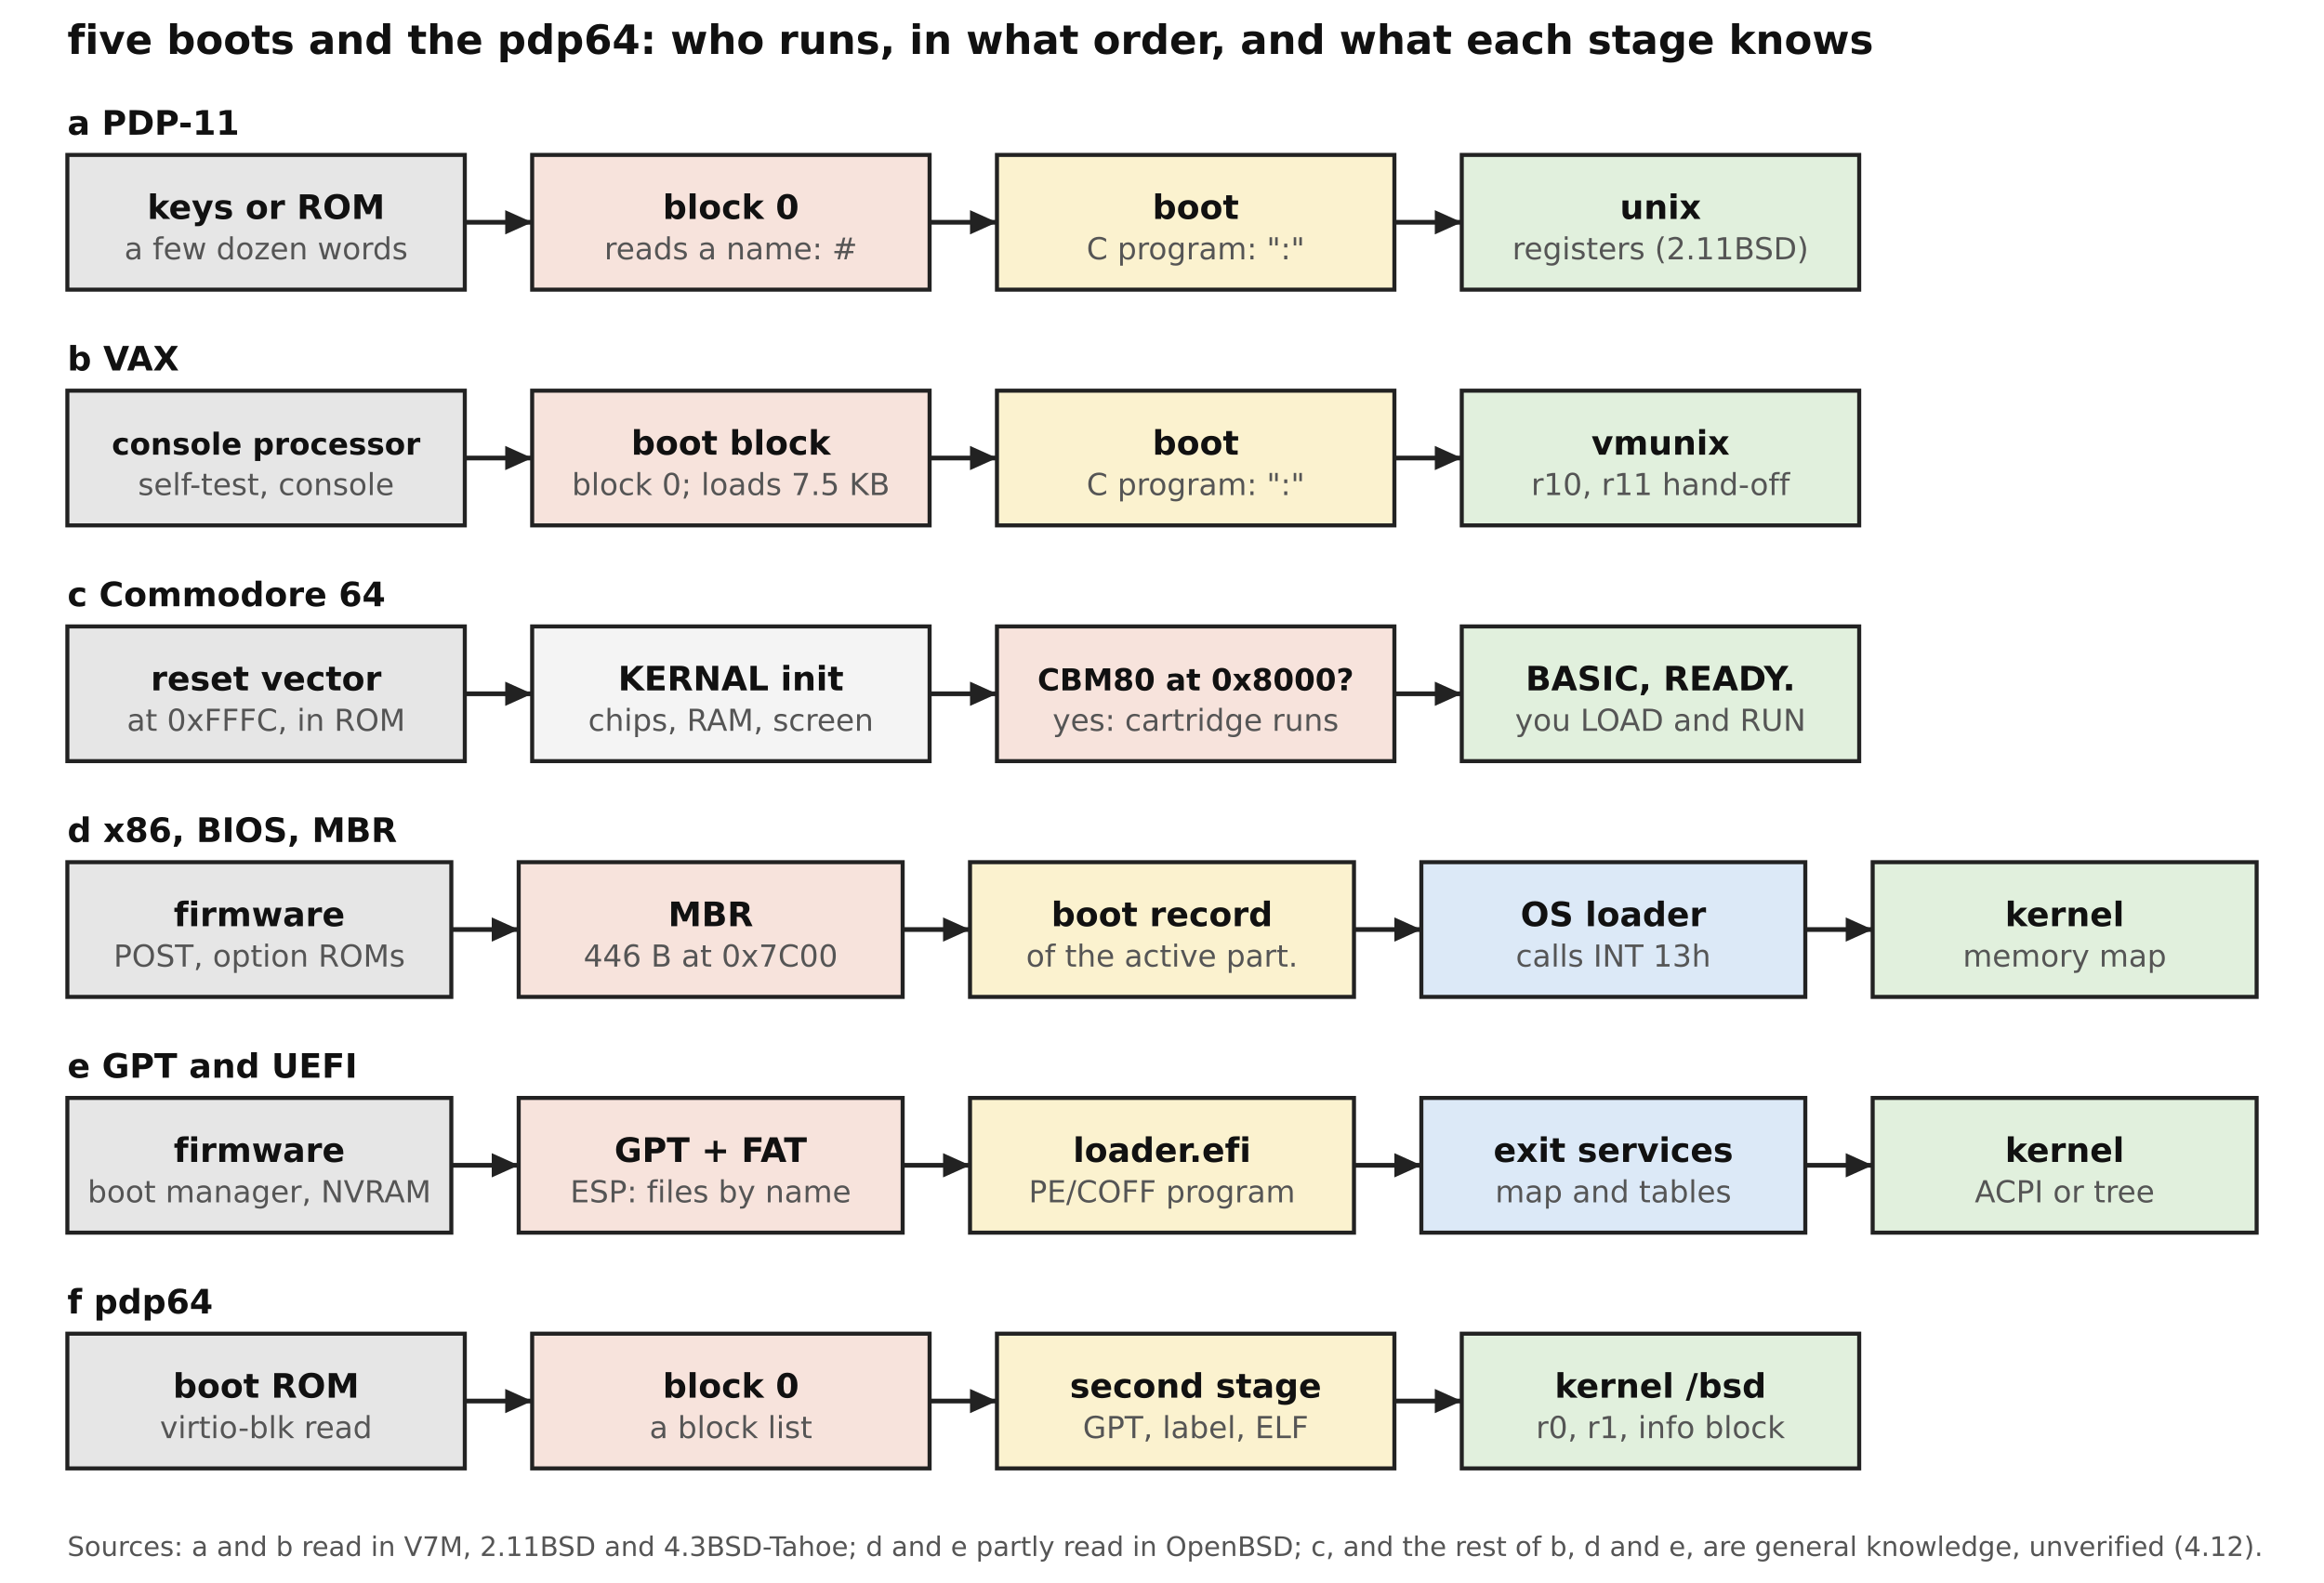
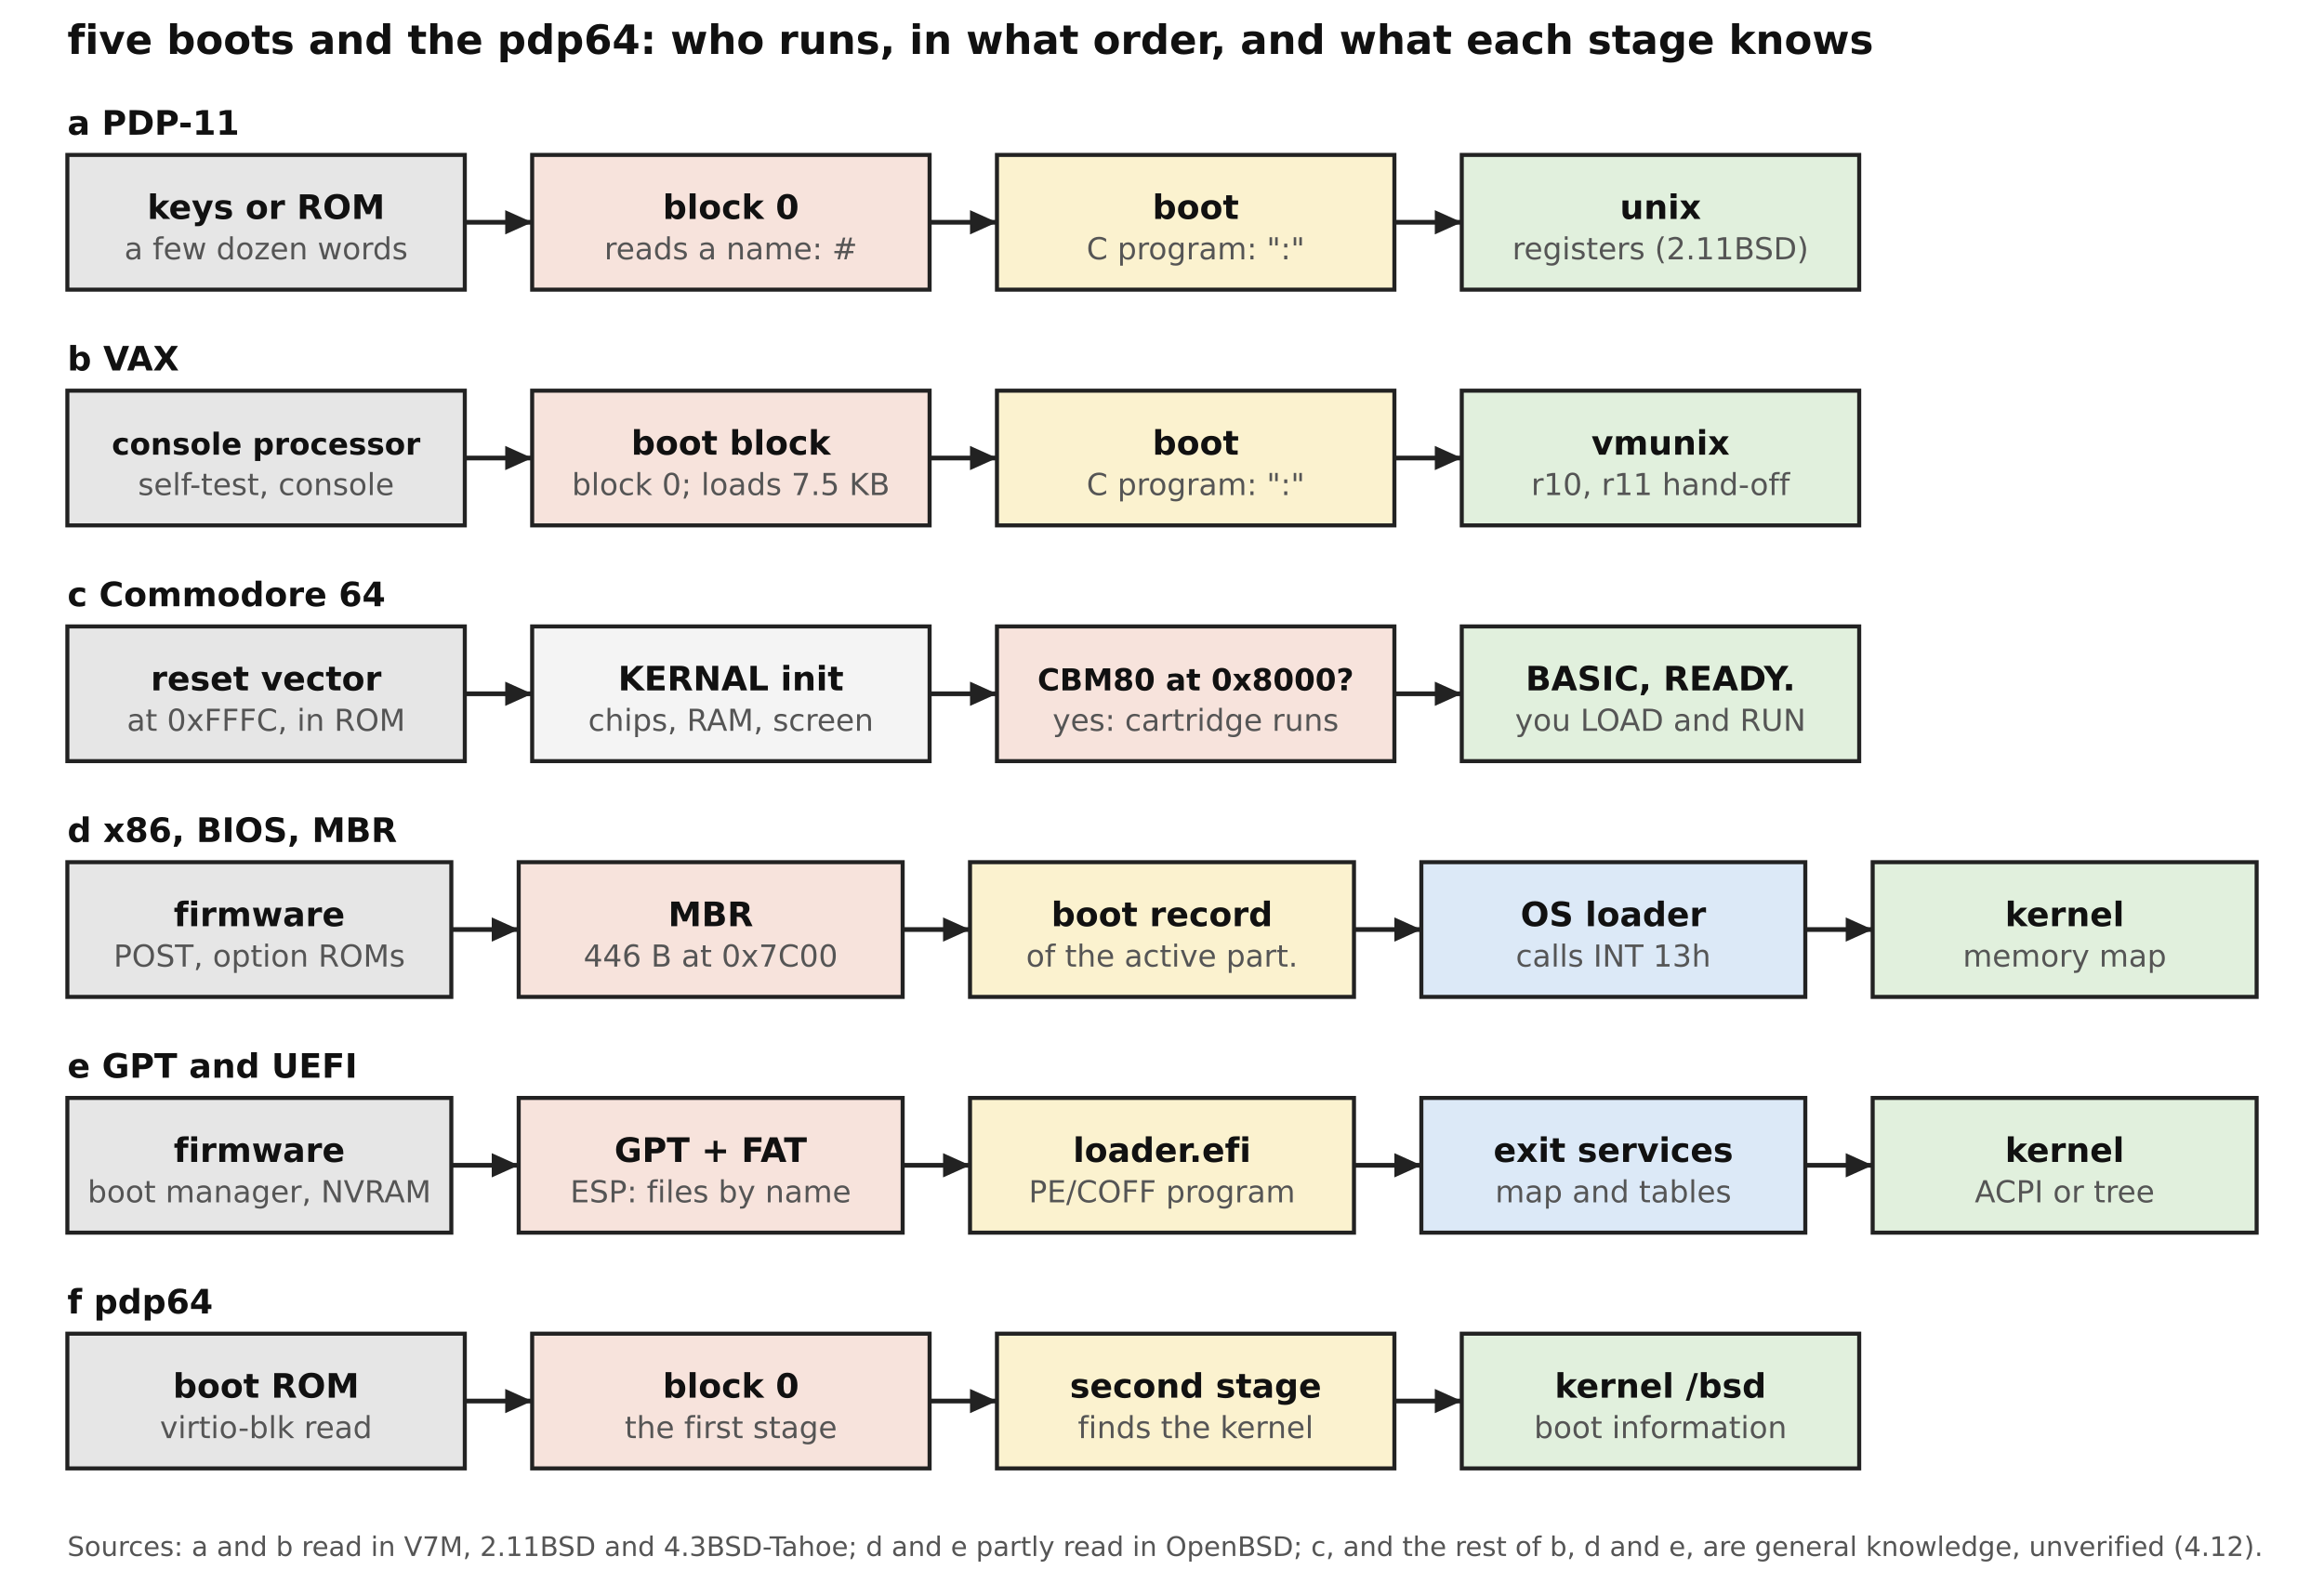
<svg xmlns="http://www.w3.org/2000/svg" width="690" height="470" viewBox="0 0 690 470" font-family="DejaVu Sans, sans-serif">
  <text x="20.0" y="16.0" font-size="12" text-anchor="start" fill="#111" font-family="DejaVu Sans, sans-serif" font-weight="bold">five boots and the pdp64: who runs, in what order, and what each stage knows</text>
  <text x="20.0" y="40.0" font-size="10" text-anchor="start" fill="#111" font-family="DejaVu Sans, sans-serif" font-weight="bold">a  PDP-11</text>
  <rect x="20.0" y="46.0" width="118.0" height="40.0" fill="#e6e6e6" stroke="#222" stroke-width="1.2" />
  <text x="79.0" y="65.0" font-size="10" text-anchor="middle" fill="#111" font-family="DejaVu Sans, sans-serif" font-weight="bold">keys or ROM</text>
  <text x="79.0" y="77.0" font-size="9" text-anchor="middle" fill="#555" font-family="DejaVu Sans, sans-serif">a few dozen words</text>
  <path d="M138.0,66.0 L158.0,66.0" fill="none" stroke="#222" stroke-width="1.4" />
  <polygon points="158.0,66.0 150.0,69.6 150.0,62.4" fill="#222" />
  <rect x="158.0" y="46.0" width="118.0" height="40.0" fill="#f7e3dc" stroke="#222" stroke-width="1.2" />
  <text x="217.0" y="65.0" font-size="10" text-anchor="middle" fill="#111" font-family="DejaVu Sans, sans-serif" font-weight="bold">block 0</text>
  <text x="217.0" y="77.0" font-size="9" text-anchor="middle" fill="#555" font-family="DejaVu Sans, sans-serif">reads a name: #</text>
  <path d="M276.0,66.0 L296.0,66.0" fill="none" stroke="#222" stroke-width="1.4" />
  <polygon points="296.0,66.0 288.0,69.6 288.0,62.4" fill="#222" />
  <rect x="296.0" y="46.0" width="118.0" height="40.0" fill="#fbf2cf" stroke="#222" stroke-width="1.2" />
  <text x="355.0" y="65.0" font-size="10" text-anchor="middle" fill="#111" font-family="DejaVu Sans, sans-serif" font-weight="bold">boot</text>
  <text x="355.0" y="77.0" font-size="9" text-anchor="middle" fill="#555" font-family="DejaVu Sans, sans-serif">C program: ":"</text>
  <path d="M414.0,66.0 L434.0,66.0" fill="none" stroke="#222" stroke-width="1.4" />
  <polygon points="434.0,66.0 426.0,69.6 426.0,62.4" fill="#222" />
  <rect x="434.0" y="46.0" width="118.0" height="40.0" fill="#e1f0dd" stroke="#222" stroke-width="1.2" />
  <text x="493.0" y="65.0" font-size="10" text-anchor="middle" fill="#111" font-family="DejaVu Sans, sans-serif" font-weight="bold">unix</text>
  <text x="493.0" y="77.0" font-size="9" text-anchor="middle" fill="#555" font-family="DejaVu Sans, sans-serif">registers (2.11BSD)</text>
  <text x="20.0" y="110.0" font-size="10" text-anchor="start" fill="#111" font-family="DejaVu Sans, sans-serif" font-weight="bold">b  VAX</text>
  <rect x="20.0" y="116.0" width="118.0" height="40.0" fill="#e6e6e6" stroke="#222" stroke-width="1.2" />
  <text x="79.0" y="135.0" font-size="9" text-anchor="middle" fill="#111" font-family="DejaVu Sans, sans-serif" font-weight="bold">console processor</text>
  <text x="79.0" y="147.0" font-size="9" text-anchor="middle" fill="#555" font-family="DejaVu Sans, sans-serif">self-test, console</text>
  <path d="M138.0,136.0 L158.0,136.0" fill="none" stroke="#222" stroke-width="1.4" />
  <polygon points="158.0,136.0 150.0,139.6 150.0,132.4" fill="#222" />
  <rect x="158.0" y="116.0" width="118.0" height="40.0" fill="#f7e3dc" stroke="#222" stroke-width="1.2" />
  <text x="217.0" y="135.0" font-size="10" text-anchor="middle" fill="#111" font-family="DejaVu Sans, sans-serif" font-weight="bold">boot block</text>
  <text x="217.0" y="147.0" font-size="9" text-anchor="middle" fill="#555" font-family="DejaVu Sans, sans-serif">block 0; loads 7.5 KB</text>
  <path d="M276.0,136.0 L296.0,136.0" fill="none" stroke="#222" stroke-width="1.4" />
  <polygon points="296.0,136.0 288.0,139.6 288.0,132.4" fill="#222" />
  <rect x="296.0" y="116.0" width="118.0" height="40.0" fill="#fbf2cf" stroke="#222" stroke-width="1.2" />
  <text x="355.0" y="135.0" font-size="10" text-anchor="middle" fill="#111" font-family="DejaVu Sans, sans-serif" font-weight="bold">boot</text>
  <text x="355.0" y="147.0" font-size="9" text-anchor="middle" fill="#555" font-family="DejaVu Sans, sans-serif">C program: ":"</text>
  <path d="M414.0,136.0 L434.0,136.0" fill="none" stroke="#222" stroke-width="1.4" />
  <polygon points="434.0,136.0 426.0,139.6 426.0,132.4" fill="#222" />
  <rect x="434.0" y="116.0" width="118.0" height="40.0" fill="#e1f0dd" stroke="#222" stroke-width="1.2" />
  <text x="493.0" y="135.0" font-size="10" text-anchor="middle" fill="#111" font-family="DejaVu Sans, sans-serif" font-weight="bold">vmunix</text>
  <text x="493.0" y="147.0" font-size="9" text-anchor="middle" fill="#555" font-family="DejaVu Sans, sans-serif">r10, r11 hand-off</text>
  <text x="20.0" y="180.0" font-size="10" text-anchor="start" fill="#111" font-family="DejaVu Sans, sans-serif" font-weight="bold">c  Commodore 64</text>
  <rect x="20.0" y="186.0" width="118.0" height="40.0" fill="#e6e6e6" stroke="#222" stroke-width="1.2" />
  <text x="79.0" y="205.0" font-size="10" text-anchor="middle" fill="#111" font-family="DejaVu Sans, sans-serif" font-weight="bold">reset vector</text>
  <text x="79.0" y="217.0" font-size="9" text-anchor="middle" fill="#555" font-family="DejaVu Sans, sans-serif">at 0xFFFC, in ROM</text>
  <path d="M138.0,206.0 L158.0,206.0" fill="none" stroke="#222" stroke-width="1.4" />
  <polygon points="158.0,206.0 150.0,209.6 150.0,202.4" fill="#222" />
  <rect x="158.0" y="186.0" width="118.0" height="40.0" fill="#f4f4f4" stroke="#222" stroke-width="1.2" />
  <text x="217.0" y="205.0" font-size="10" text-anchor="middle" fill="#111" font-family="DejaVu Sans, sans-serif" font-weight="bold">KERNAL init</text>
  <text x="217.0" y="217.0" font-size="9" text-anchor="middle" fill="#555" font-family="DejaVu Sans, sans-serif">chips, RAM, screen</text>
  <path d="M276.0,206.0 L296.0,206.0" fill="none" stroke="#222" stroke-width="1.4" />
  <polygon points="296.0,206.0 288.0,209.6 288.0,202.4" fill="#222" />
  <rect x="296.0" y="186.0" width="118.0" height="40.0" fill="#f7e3dc" stroke="#222" stroke-width="1.2" />
  <text x="355.0" y="205.0" font-size="9" text-anchor="middle" fill="#111" font-family="DejaVu Sans, sans-serif" font-weight="bold">CBM80 at 0x8000?</text>
  <text x="355.0" y="217.0" font-size="9" text-anchor="middle" fill="#555" font-family="DejaVu Sans, sans-serif">yes: cartridge runs</text>
  <path d="M414.0,206.0 L434.0,206.0" fill="none" stroke="#222" stroke-width="1.4" />
  <polygon points="434.0,206.0 426.0,209.6 426.0,202.4" fill="#222" />
  <rect x="434.0" y="186.0" width="118.0" height="40.0" fill="#e1f0dd" stroke="#222" stroke-width="1.2" />
  <text x="493.0" y="205.0" font-size="10" text-anchor="middle" fill="#111" font-family="DejaVu Sans, sans-serif" font-weight="bold">BASIC, READY.</text>
  <text x="493.0" y="217.0" font-size="9" text-anchor="middle" fill="#555" font-family="DejaVu Sans, sans-serif">you LOAD and RUN</text>
  <text x="20.0" y="250.0" font-size="10" text-anchor="start" fill="#111" font-family="DejaVu Sans, sans-serif" font-weight="bold">d  x86, BIOS, MBR</text>
  <rect x="20.0" y="256.0" width="114.0" height="40.0" fill="#e6e6e6" stroke="#222" stroke-width="1.2" />
  <text x="77.0" y="275.0" font-size="10" text-anchor="middle" fill="#111" font-family="DejaVu Sans, sans-serif" font-weight="bold">firmware</text>
  <text x="77.0" y="287.0" font-size="9" text-anchor="middle" fill="#555" font-family="DejaVu Sans, sans-serif">POST, option ROMs</text>
  <path d="M134.0,276.0 L154.0,276.0" fill="none" stroke="#222" stroke-width="1.4" />
  <polygon points="154.0,276.0 146.0,279.6 146.0,272.4" fill="#222" />
  <rect x="154.0" y="256.0" width="114.0" height="40.0" fill="#f7e3dc" stroke="#222" stroke-width="1.2" />
  <text x="211.0" y="275.0" font-size="10" text-anchor="middle" fill="#111" font-family="DejaVu Sans, sans-serif" font-weight="bold">MBR</text>
  <text x="211.0" y="287.0" font-size="9" text-anchor="middle" fill="#555" font-family="DejaVu Sans, sans-serif">446 B at 0x7C00</text>
  <path d="M268.0,276.0 L288.0,276.0" fill="none" stroke="#222" stroke-width="1.4" />
  <polygon points="288.0,276.0 280.0,279.6 280.0,272.4" fill="#222" />
  <rect x="288.0" y="256.0" width="114.0" height="40.0" fill="#fbf2cf" stroke="#222" stroke-width="1.2" />
  <text x="345.0" y="275.0" font-size="10" text-anchor="middle" fill="#111" font-family="DejaVu Sans, sans-serif" font-weight="bold">boot record</text>
  <text x="345.0" y="287.0" font-size="9" text-anchor="middle" fill="#555" font-family="DejaVu Sans, sans-serif">of the active part.</text>
  <path d="M402.0,276.0 L422.0,276.0" fill="none" stroke="#222" stroke-width="1.4" />
  <polygon points="422.0,276.0 414.0,279.6 414.0,272.4" fill="#222" />
  <rect x="422.0" y="256.0" width="114.0" height="40.0" fill="#dce9f7" stroke="#222" stroke-width="1.2" />
  <text x="479.0" y="275.0" font-size="10" text-anchor="middle" fill="#111" font-family="DejaVu Sans, sans-serif" font-weight="bold">OS loader</text>
  <text x="479.0" y="287.0" font-size="9" text-anchor="middle" fill="#555" font-family="DejaVu Sans, sans-serif">calls INT 13h</text>
  <path d="M536.0,276.0 L556.0,276.0" fill="none" stroke="#222" stroke-width="1.4" />
  <polygon points="556.0,276.0 548.0,279.6 548.0,272.4" fill="#222" />
  <rect x="556.0" y="256.0" width="114.0" height="40.0" fill="#e1f0dd" stroke="#222" stroke-width="1.2" />
  <text x="613.0" y="275.0" font-size="10" text-anchor="middle" fill="#111" font-family="DejaVu Sans, sans-serif" font-weight="bold">kernel</text>
  <text x="613.0" y="287.0" font-size="9" text-anchor="middle" fill="#555" font-family="DejaVu Sans, sans-serif">memory map</text>
  <text x="20.0" y="320.0" font-size="10" text-anchor="start" fill="#111" font-family="DejaVu Sans, sans-serif" font-weight="bold">e  GPT and UEFI</text>
  <rect x="20.0" y="326.0" width="114.0" height="40.0" fill="#e6e6e6" stroke="#222" stroke-width="1.2" />
  <text x="77.0" y="345.0" font-size="10" text-anchor="middle" fill="#111" font-family="DejaVu Sans, sans-serif" font-weight="bold">firmware</text>
  <text x="77.0" y="357.0" font-size="9" text-anchor="middle" fill="#555" font-family="DejaVu Sans, sans-serif">boot manager, NVRAM</text>
  <path d="M134.0,346.0 L154.0,346.0" fill="none" stroke="#222" stroke-width="1.4" />
  <polygon points="154.0,346.0 146.0,349.6 146.0,342.4" fill="#222" />
  <rect x="154.0" y="326.0" width="114.0" height="40.0" fill="#f7e3dc" stroke="#222" stroke-width="1.2" />
  <text x="211.0" y="345.0" font-size="10" text-anchor="middle" fill="#111" font-family="DejaVu Sans, sans-serif" font-weight="bold">GPT + FAT</text>
  <text x="211.0" y="357.0" font-size="9" text-anchor="middle" fill="#555" font-family="DejaVu Sans, sans-serif">ESP: files by name</text>
  <path d="M268.0,346.0 L288.0,346.0" fill="none" stroke="#222" stroke-width="1.4" />
  <polygon points="288.0,346.0 280.0,349.6 280.0,342.4" fill="#222" />
  <rect x="288.0" y="326.0" width="114.0" height="40.0" fill="#fbf2cf" stroke="#222" stroke-width="1.2" />
  <text x="345.0" y="345.0" font-size="10" text-anchor="middle" fill="#111" font-family="DejaVu Sans, sans-serif" font-weight="bold">loader.efi</text>
  <text x="345.0" y="357.0" font-size="9" text-anchor="middle" fill="#555" font-family="DejaVu Sans, sans-serif">PE/COFF program</text>
  <path d="M402.0,346.0 L422.0,346.0" fill="none" stroke="#222" stroke-width="1.4" />
  <polygon points="422.0,346.0 414.0,349.6 414.0,342.4" fill="#222" />
  <rect x="422.0" y="326.0" width="114.0" height="40.0" fill="#dce9f7" stroke="#222" stroke-width="1.2" />
  <text x="479.0" y="345.0" font-size="10" text-anchor="middle" fill="#111" font-family="DejaVu Sans, sans-serif" font-weight="bold">exit services</text>
  <text x="479.0" y="357.0" font-size="9" text-anchor="middle" fill="#555" font-family="DejaVu Sans, sans-serif">map and tables</text>
  <path d="M536.0,346.0 L556.0,346.0" fill="none" stroke="#222" stroke-width="1.4" />
  <polygon points="556.0,346.0 548.0,349.6 548.0,342.4" fill="#222" />
  <rect x="556.0" y="326.0" width="114.0" height="40.0" fill="#e1f0dd" stroke="#222" stroke-width="1.2" />
  <text x="613.0" y="345.0" font-size="10" text-anchor="middle" fill="#111" font-family="DejaVu Sans, sans-serif" font-weight="bold">kernel</text>
  <text x="613.0" y="357.0" font-size="9" text-anchor="middle" fill="#555" font-family="DejaVu Sans, sans-serif">ACPI or tree</text>
  <text x="20.0" y="390.0" font-size="10" text-anchor="start" fill="#111" font-family="DejaVu Sans, sans-serif" font-weight="bold">f  pdp64</text>
  <rect x="20.0" y="396.0" width="118.0" height="40.0" fill="#e6e6e6" stroke="#222" stroke-width="1.2" />
  <text x="79.0" y="415.0" font-size="10" text-anchor="middle" fill="#111" font-family="DejaVu Sans, sans-serif" font-weight="bold">boot ROM</text>
  <text x="79.0" y="427.0" font-size="9" text-anchor="middle" fill="#555" font-family="DejaVu Sans, sans-serif">virtio-blk read</text>
  <path d="M138.0,416.0 L158.0,416.0" fill="none" stroke="#222" stroke-width="1.4" />
  <polygon points="158.0,416.0 150.0,419.6 150.0,412.4" fill="#222" />
  <rect x="158.0" y="396.0" width="118.0" height="40.0" fill="#f7e3dc" stroke="#222" stroke-width="1.2" />
  <text x="217.0" y="415.0" font-size="10" text-anchor="middle" fill="#111" font-family="DejaVu Sans, sans-serif" font-weight="bold">block 0</text>
-   <text x="217.0" y="427.0" font-size="9" text-anchor="middle" fill="#555" font-family="DejaVu Sans, sans-serif">a block list</text>
+   <text x="217.0" y="427.0" font-size="9" text-anchor="middle" fill="#555" font-family="DejaVu Sans, sans-serif">the first stage</text>
  <path d="M276.0,416.0 L296.0,416.0" fill="none" stroke="#222" stroke-width="1.4" />
  <polygon points="296.0,416.0 288.0,419.6 288.0,412.4" fill="#222" />
  <rect x="296.0" y="396.0" width="118.0" height="40.0" fill="#fbf2cf" stroke="#222" stroke-width="1.2" />
  <text x="355.0" y="415.0" font-size="10" text-anchor="middle" fill="#111" font-family="DejaVu Sans, sans-serif" font-weight="bold">second stage</text>
-   <text x="355.0" y="427.0" font-size="9" text-anchor="middle" fill="#555" font-family="DejaVu Sans, sans-serif">GPT, label, ELF</text>
+   <text x="355.0" y="427.0" font-size="9" text-anchor="middle" fill="#555" font-family="DejaVu Sans, sans-serif">finds the kernel</text>
  <path d="M414.0,416.0 L434.0,416.0" fill="none" stroke="#222" stroke-width="1.4" />
  <polygon points="434.0,416.0 426.0,419.6 426.0,412.4" fill="#222" />
  <rect x="434.0" y="396.0" width="118.0" height="40.0" fill="#e1f0dd" stroke="#222" stroke-width="1.2" />
  <text x="493.0" y="415.0" font-size="10" text-anchor="middle" fill="#111" font-family="DejaVu Sans, sans-serif" font-weight="bold">kernel /bsd</text>
-   <text x="493.0" y="427.0" font-size="9" text-anchor="middle" fill="#555" font-family="DejaVu Sans, sans-serif">r0, r1, info block</text>
+   <text x="493.0" y="427.0" font-size="9" text-anchor="middle" fill="#555" font-family="DejaVu Sans, sans-serif">boot information</text>
  <text x="20.0" y="462.0" font-size="8" text-anchor="start" fill="#555" font-family="DejaVu Sans, sans-serif">Sources: a and b read in V7M, 2.11BSD and 4.3BSD-Tahoe; d and e partly read in OpenBSD; c, and the rest of b, d and e, are general knowledge, unverified (4.12).</text>
</svg>
